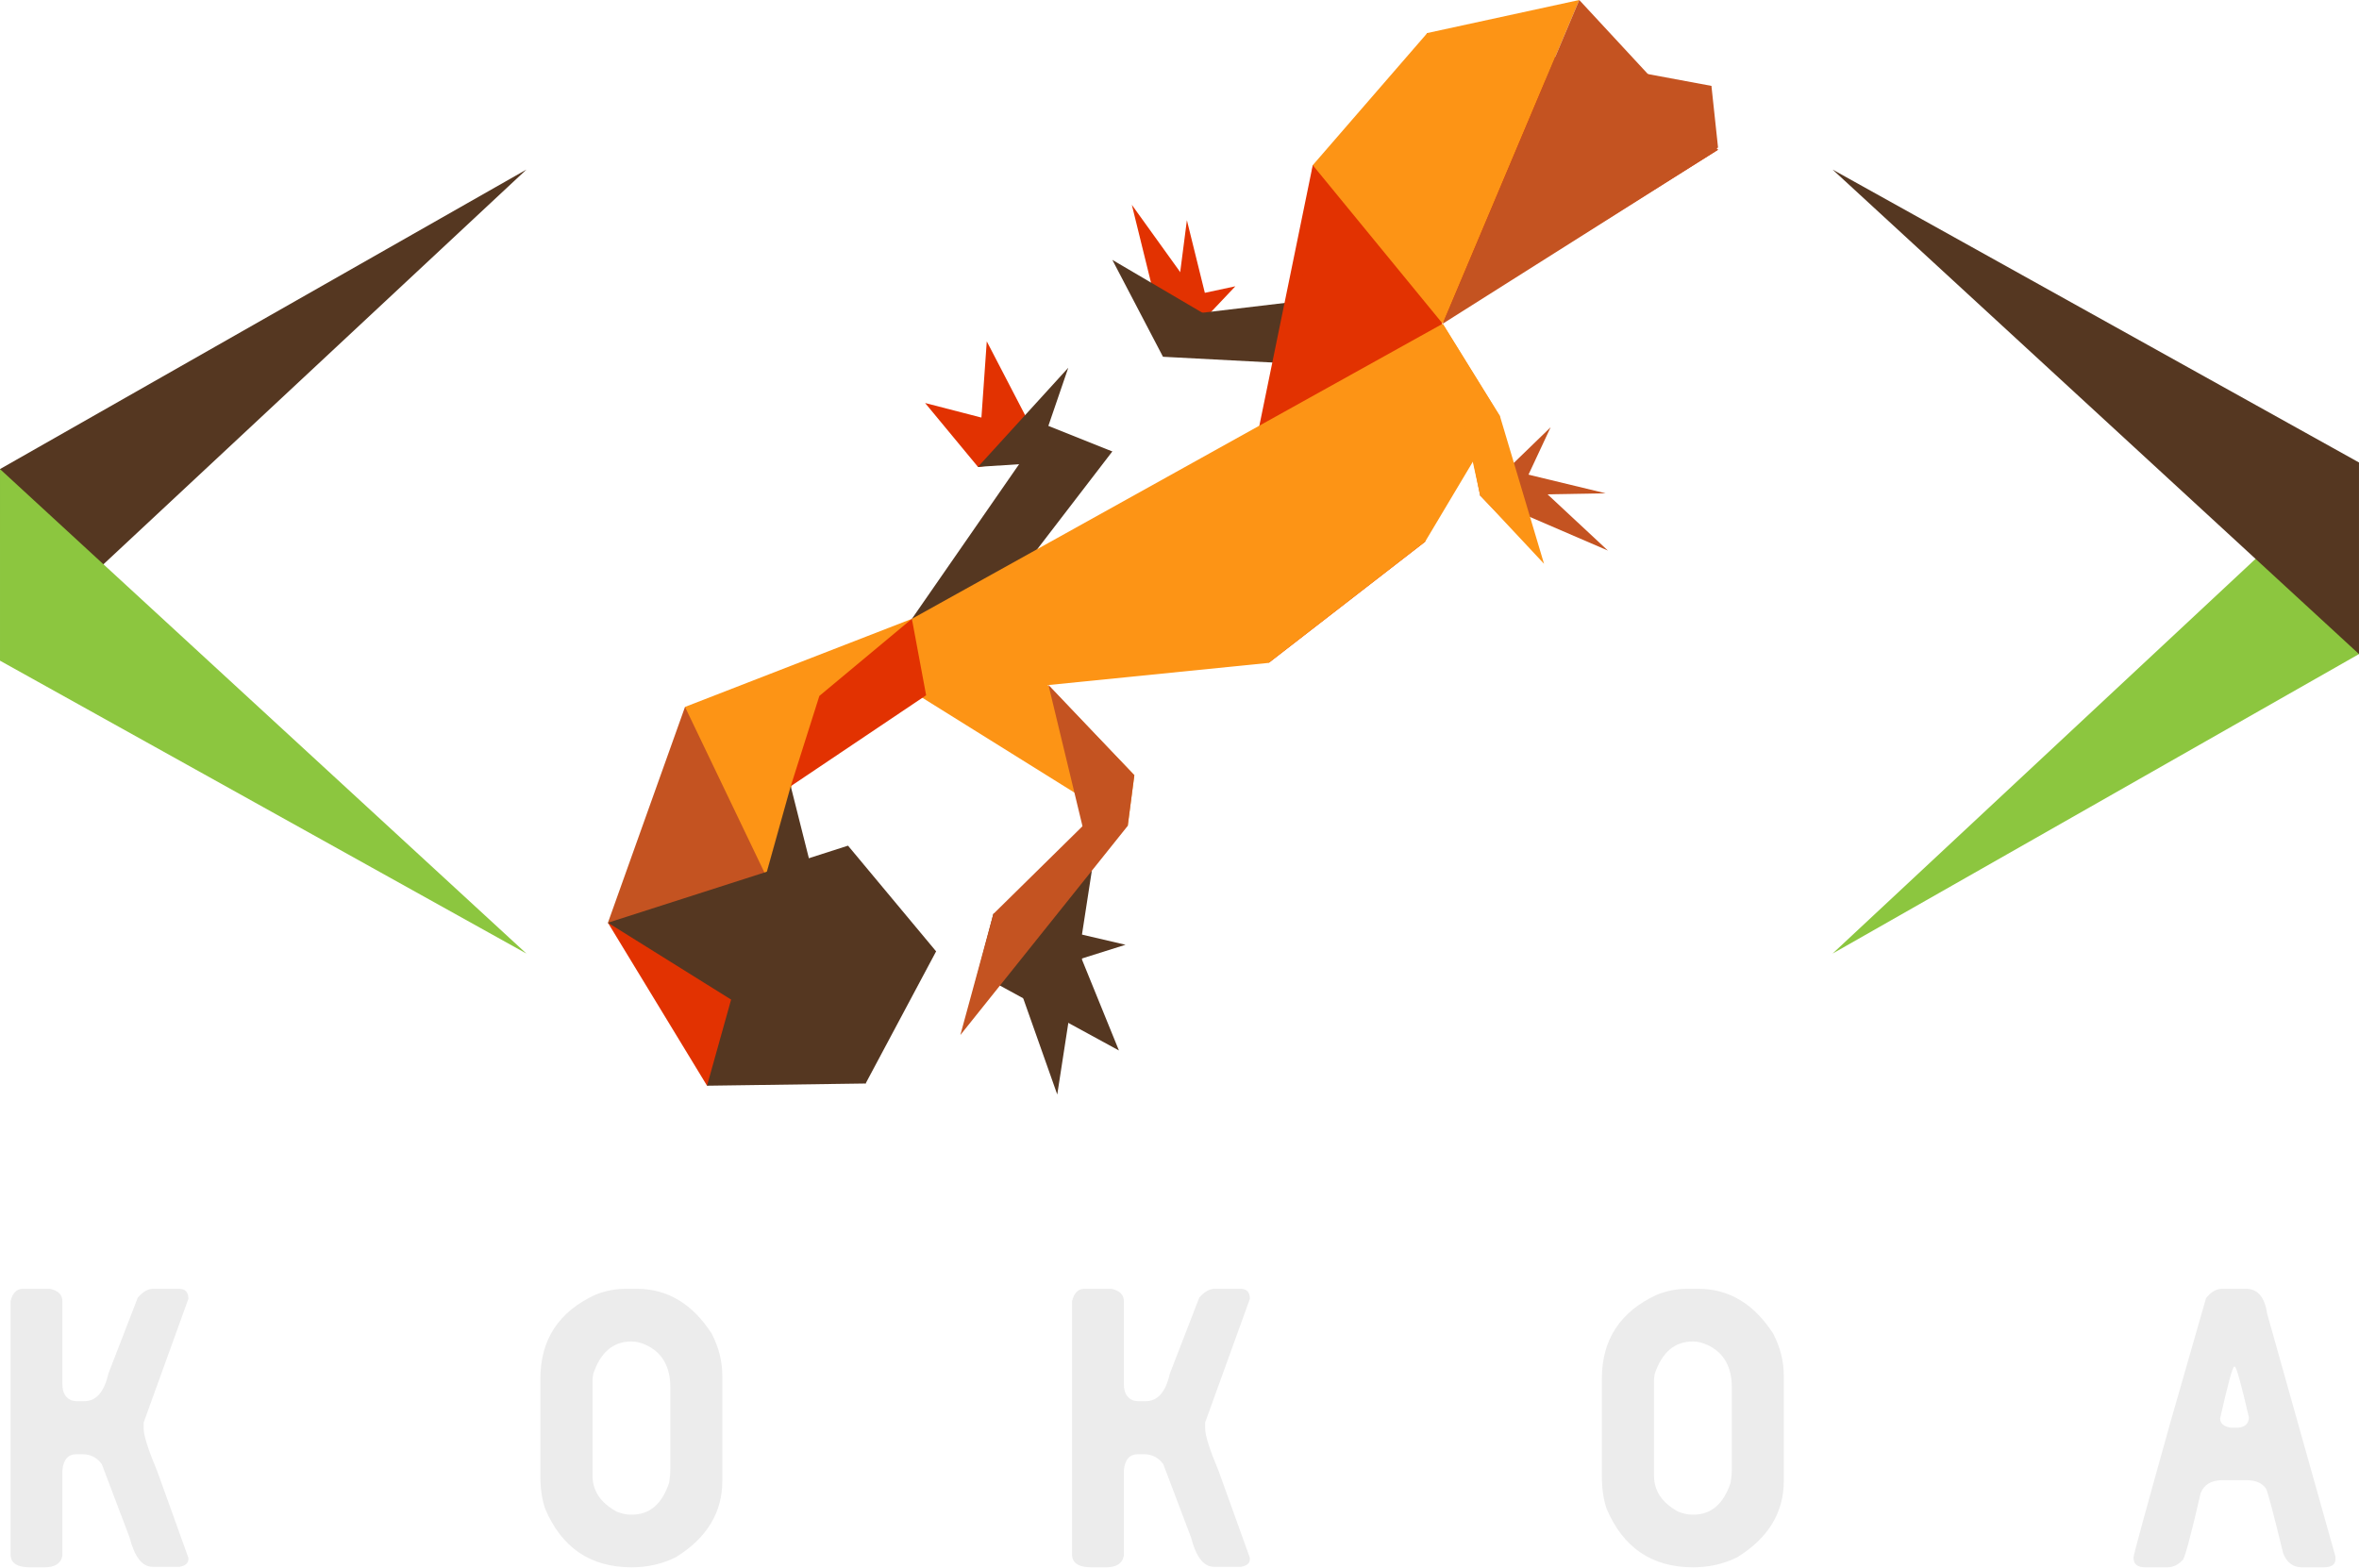
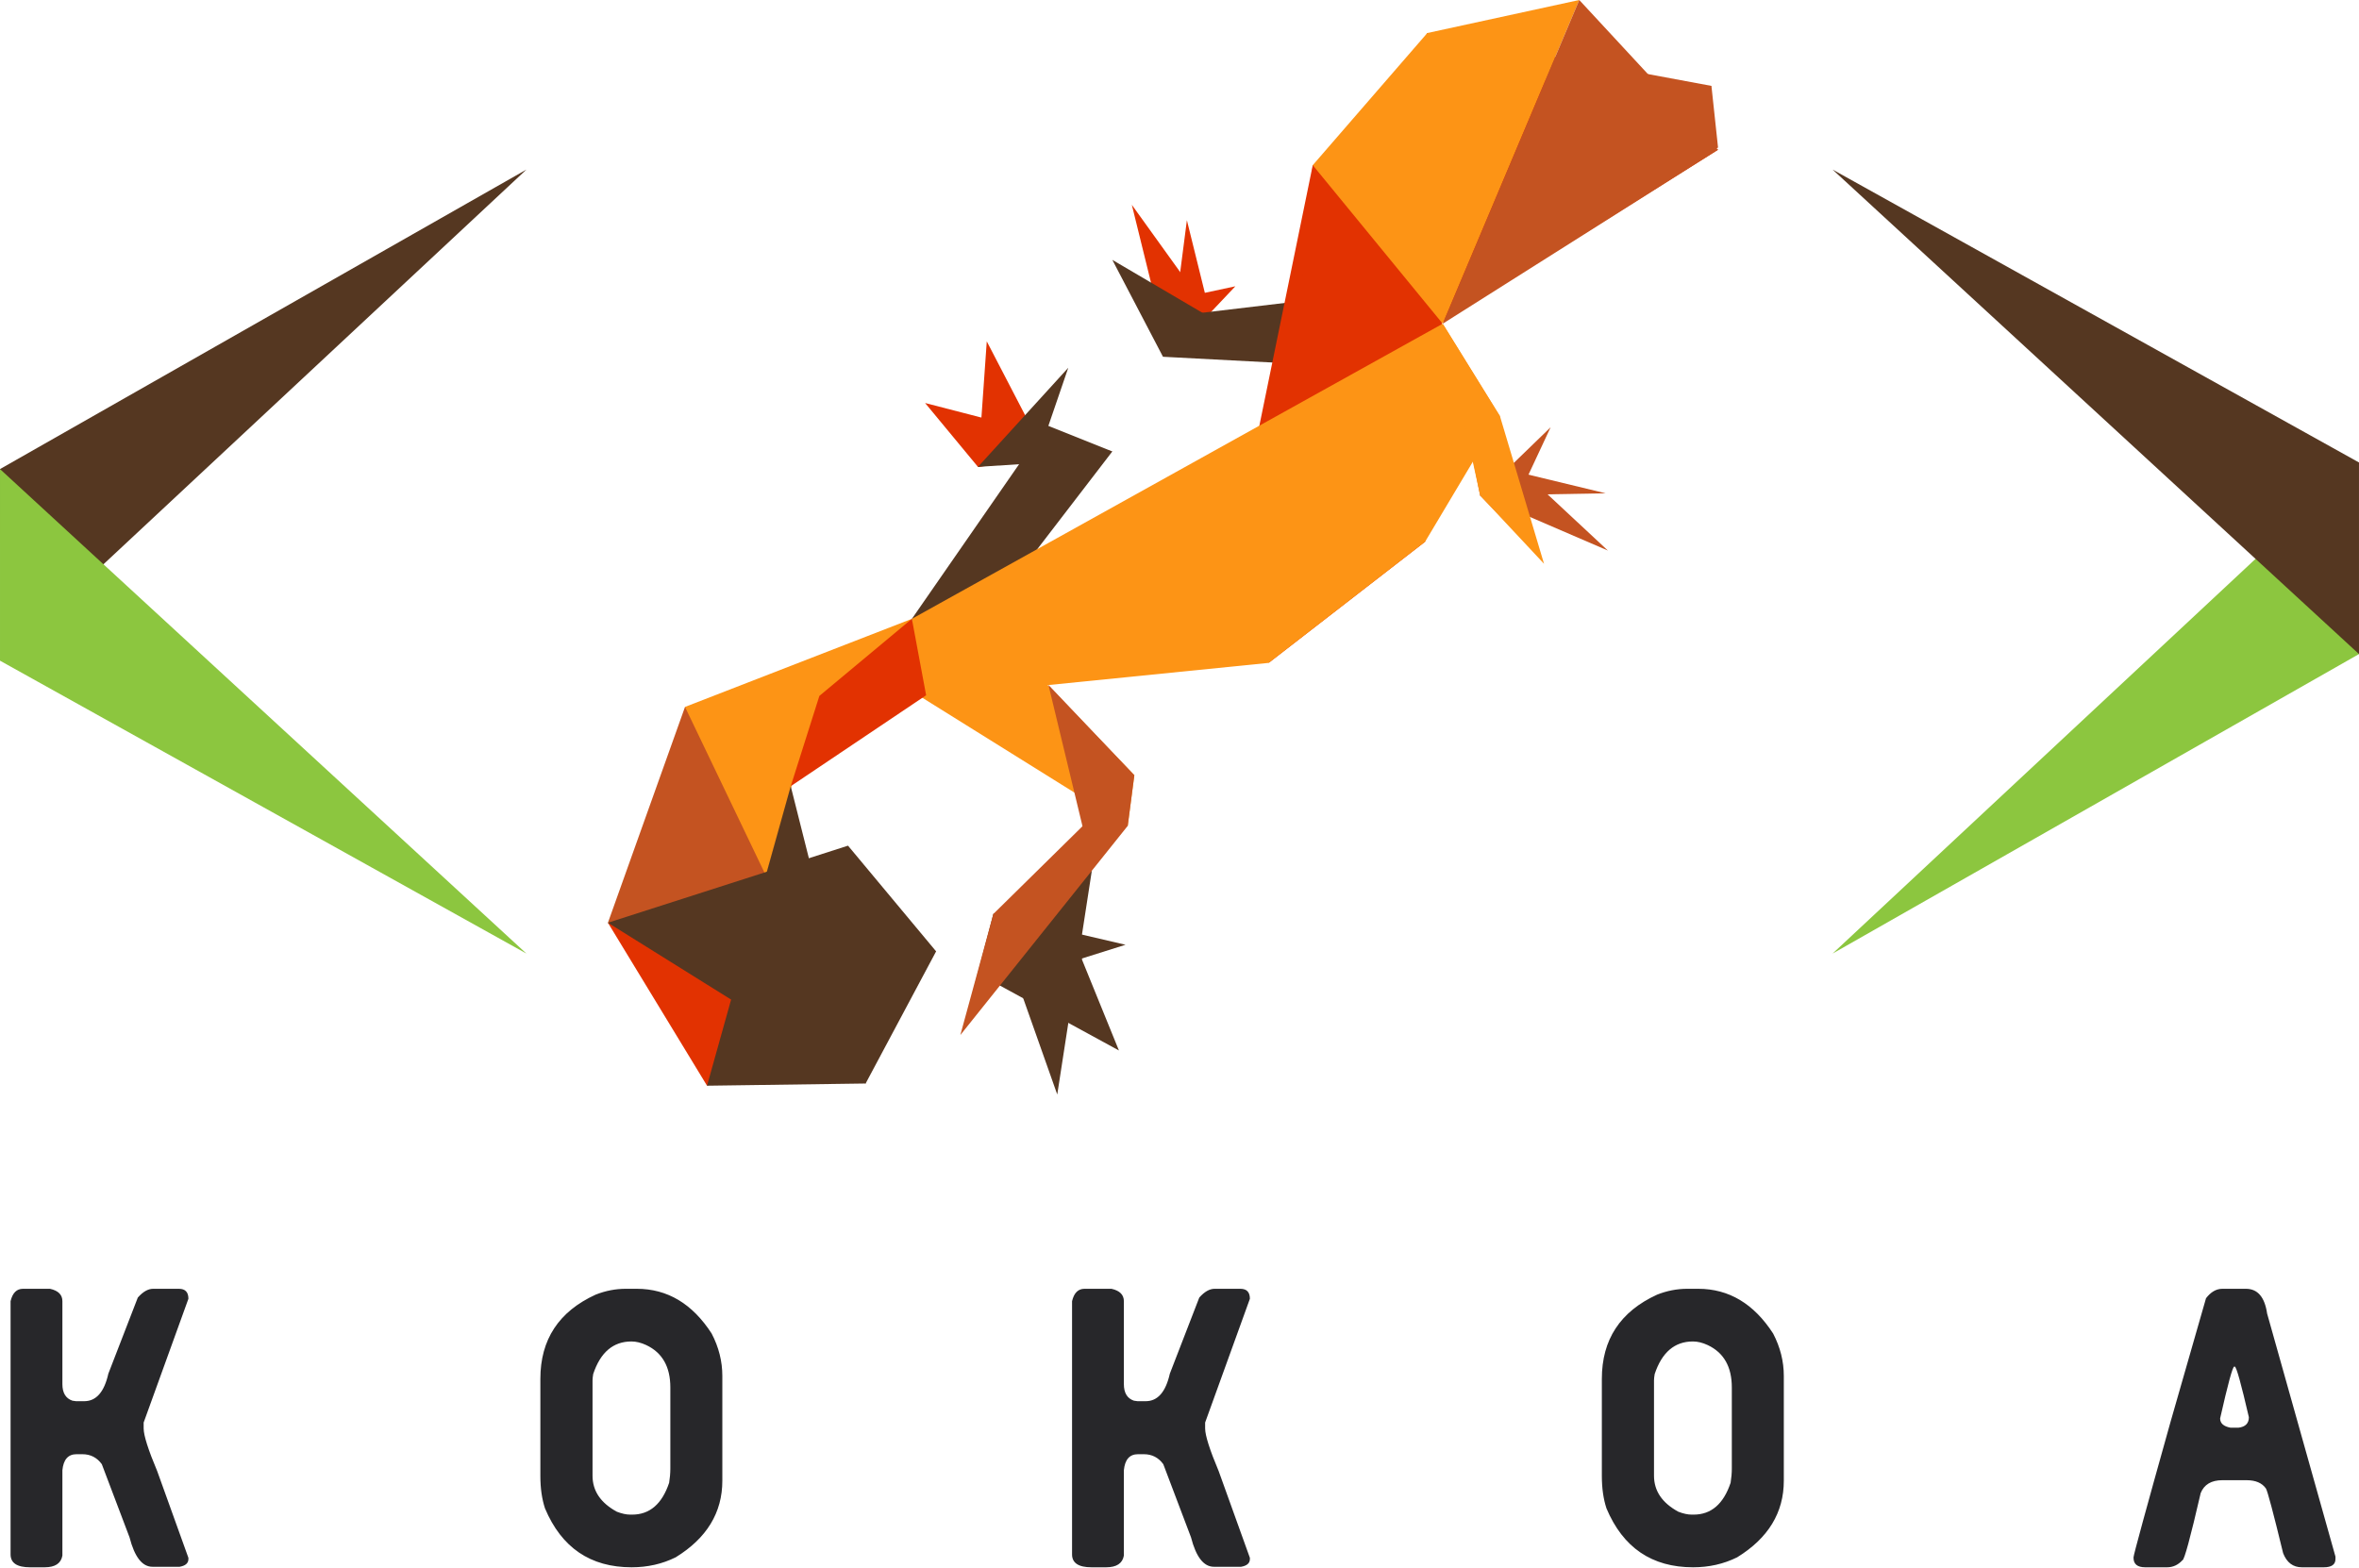
<svg xmlns="http://www.w3.org/2000/svg" width="889.229" height="590.894">
  <style>
    .B {
      fill: #553721;
    }
    .C {
      fill: #e23201;
    }
    .D {
      fill: #c45321;
    }
    .E {
      fill: #fd9415;
    }
  </style>
  <defs>
    <clipPath id="A">
      <path d="M0 1080h1080V0H0Z" />
    </clipPath>
  </defs>
  <g class="C">
    <path d="m447.4 83.028-6.641 51.477 15.333-16.323z" />
    <path d="m440.759 134.505-14.115-57.289 29.448 40.967z" />
    <path d="m465.668 107.936-24.732 26.145 13.108-23.655z" />
  </g>
  <g class="D">
    <path d="m557.948 186.813 11.624-13.284 36.532 34.041z" />
    <path d="m557.948 186.813 26.569-25.739-16.748 35.861z" />
    <path d="m555.368 173.934 49.905 12.048-47.325.831z" />
  </g>
  <g class="B">
    <path d="m419.292 97.973 19.096 36.532 47.325 2.492z" />
    <path d="m488.204 113.748-56.955 6.765 57.237 17.277z" />
  </g>
  <g class="C">
    <path d="m348.717 151.94 19.927 24.079 50.648-5.812z" />
    <path d="m371.965 128.693-3.32 47.325 25.737-4.151z" />
  </g>
  <path d="m402.685 138.656-34.04 37.363 21.728-1.408z" class="B" />
  <path d="m474.09 163.565 20.756-101.294 150.281-29.889z" class="C" />
  <path d="m647.618 55.628-2.491-23.248-107.106-19.927L635.163 63.1z" class="D" />
  <g class="C">
    <path d="M474.09 165.225 647.618 56.459 538.021 12.453z" />
    <path d="m494.846 62.27 48.721 59.656-6.376 82.321-58.951 45.665z" />
  </g>
  <path d="m419.292 170.207-71.405 92.992-4.151-29.891 50.647-73.065z" class="B" />
  <path d="m347.887 263.199 77.216 48.156 2.491-19.096-62.271-64.761z" class="E" />
  <path d="m395.213 258.217 16.605 68.913 15.775-34.872z" class="D" />
  <g class="B">
    <path d="m376.116 371.136 45.665 24.908-13.884-34.148-3.551-31.444z" />
    <path d="m374.456 344.566 49.816 11.624-57.641 18.141z" />
    <path d="m411.572 328.26-13.037 84.388-24.079-68.082z" />
  </g>
  <path d="m343.736 233.309 200.097-111.257 21.588 34.871-28.229 47.327-58.951 45.665-132.014 13.284zM494.846 62.27l43.175-49.817L595.31-.001l-51.477 122.05z" class="E" />
  <path d="m595.31 0-51.476 122.05 103.784-65.592z" class="D" />
  <path d="m565.42 156.923 16.605 55.629-24.077-25.74-14.115-64.761zm-221.684 76.386-85.52 33.211 8.304 142.809 31.965-113.333z" class="E" />
  <path d="M326.3 408.497 258.216 266.52l-29.057 81.366z" class="D" />
  <path d="m352.868 358.681-86.349 50.647-37.361-61.441z" class="C" />
  <g class="B">
    <path d="m298.07 296.41 28.229 112.088-59.78.831z" />
    <path d="m319.657 318.827 33.211 39.855-26.569 49.816-97.141-60.611z" />
  </g>
  <path d="m298.07 296.41 51.035-34.288-5.369-28.813-34.872 29.06z" class="C" />
  <path d="m362.001 390.232 63.101-78.877 2.491-19.096-53.137 52.308z" class="D" />
  <g clip-path="url(#A)" transform="matrix(1.33333 0 0 -1.33333 -275.385 1015.544)">
-     <path fill="#ececec" d="M213.033 397.237h7.643c2.336-.519 3.503-1.687 3.503-3.504v-23.459c0-2.467.942-4.024 2.823-4.673l1.023-.145h2.336c3.373 0 5.645 2.594 6.813 7.787l8.324 21.513c1.459 1.654 2.902 2.481 4.33 2.481h7.301c1.785 0 2.677-.941 2.677-2.822l-12.654-34.994v-1.656c0-1.979 1.281-6.019 3.846-12.119l8.808-24.481v-.341c0-1.168-.828-1.898-2.482-2.19h-7.689c-2.889 0-5.047 2.774-6.473 8.323l-7.838 20.685c-1.361 1.881-3.195 2.823-5.498 2.823h-1.656c-2.369 0-3.699-1.509-3.991-4.527v-24.14c-.388-2.207-2.06-3.31-5.013-3.31h-4.137c-3.666 0-5.5 1.217-5.5 3.65v71.595c.551 2.336 1.721 3.504 3.504 3.504m161.024-25.892v-26.964c0-4.283 2.287-7.674 6.861-10.172 1.428-.552 2.694-.827 3.797-.827h.535c4.965 0 8.453 3.001 10.465 9.004a25.51 25.51 0 0 1 .34 3.991v22.973c0 5.84-2.271 9.831-6.812 11.973-1.461.681-2.856 1.022-4.186 1.022-5.16 0-8.762-3.066-10.807-9.199-.129-.747-.193-1.347-.193-1.801m9.393 25.893h3.115c8.664 0 15.721-4.218 21.172-12.655 2.011-3.861 3.017-7.852 3.017-11.972V342.97c0-9.021-4.396-16.24-13.189-21.658-3.797-1.883-7.951-2.823-12.461-2.823-11.649 0-19.809 5.548-24.481 16.645-.877 2.66-1.314 5.71-1.314 9.15v27.499c0 11.097 5.209 19.031 15.623 23.8 2.791 1.103 5.629 1.655 8.518 1.655m129.679-.001h7.641c2.336-.519 3.504-1.687 3.504-3.504v-23.459c0-2.467.941-4.024 2.824-4.673l1.021-.145h2.336c3.375 0 5.647 2.594 6.815 7.787l8.322 21.513c1.461 1.654 2.904 2.481 4.332 2.481h7.301c1.783 0 2.675-.941 2.675-2.822l-12.654-34.994v-1.656c0-1.979 1.281-6.019 3.846-12.119l8.808-24.481v-.341c0-1.168-.826-1.898-2.48-2.19h-7.691c-2.889 0-5.045 2.774-6.473 8.323l-7.836 20.685c-1.363 1.881-3.197 2.823-5.5 2.823h-1.654c-2.369 0-3.699-1.509-3.992-4.527v-24.14c-.389-2.207-2.061-3.31-5.012-3.31h-4.137c-3.668 0-5.5 1.217-5.5 3.65v71.595c.551 2.336 1.719 3.504 3.504 3.504m161.021-25.892v-26.964c0-4.283 2.287-7.674 6.863-10.172 1.428-.552 2.694-.827 3.797-.827h.535c4.965 0 8.451 3.001 10.463 9.004.227 1.428.342 2.758.342 3.991v22.973c0 5.84-2.271 9.831-6.814 11.973-1.459.681-2.856 1.022-4.186 1.022-5.158 0-8.76-3.066-10.805-9.199-.131-.747-.195-1.347-.195-1.801m9.395 25.893h3.115c8.662 0 15.72-4.218 21.172-12.655 2.009-3.861 3.017-7.852 3.017-11.972V342.97c0-9.021-4.398-16.24-13.191-21.658-3.795-1.883-7.949-2.823-12.459-2.823-11.649 0-19.809 5.548-24.483 16.645-.875 2.66-1.312 5.71-1.312 9.15v27.499c0 11.097 5.207 19.031 15.623 23.8 2.789 1.103 5.629 1.655 8.518 1.655m150.656-36.649c0-1.396.988-2.271 2.969-2.629h2.189c1.979.227 2.969 1.217 2.969 2.97-2.207 9.539-3.537 14.308-3.99 14.308h-.147c-.455 0-1.785-4.883-3.99-14.649m.633 36.648h6.668c3.308 0 5.304-2.335 5.986-7.007l19.322-68.724v-.682c0-1.557-1.103-2.336-3.31-2.336h-6.182c-2.498 0-4.265 1.33-5.305 3.992-2.791 11.486-4.412 17.586-4.867 18.299-1.103 1.558-2.92 2.337-5.451 2.337h-6.861c-3.115 0-5.16-1.216-6.133-3.65-2.92-12.655-4.641-18.982-5.16-18.982-1.233-1.331-2.676-1.996-4.332-1.996h-6.18c-2.207 0-3.31.892-3.31 2.677v.147c0 .648 3.488 13.416 10.464 38.303l10.026 34.946c1.363 1.784 2.904 2.676 4.625 2.676" />
+     <path fill="#27272a" d="M213.033 397.237h7.643c2.336-.519 3.503-1.687 3.503-3.504v-23.459c0-2.467.942-4.024 2.823-4.673l1.023-.145h2.336c3.373 0 5.645 2.594 6.813 7.787l8.324 21.513c1.459 1.654 2.902 2.481 4.33 2.481h7.301c1.785 0 2.677-.941 2.677-2.822l-12.654-34.994v-1.656c0-1.979 1.281-6.019 3.846-12.119l8.808-24.481v-.341c0-1.168-.828-1.898-2.482-2.19h-7.689c-2.889 0-5.047 2.774-6.473 8.323l-7.838 20.685c-1.361 1.881-3.195 2.823-5.498 2.823h-1.656c-2.369 0-3.699-1.509-3.991-4.527v-24.14c-.388-2.207-2.06-3.31-5.013-3.31h-4.137c-3.666 0-5.5 1.217-5.5 3.65v71.595c.551 2.336 1.721 3.504 3.504 3.504m161.024-25.892v-26.964c0-4.283 2.287-7.674 6.861-10.172 1.428-.552 2.694-.827 3.797-.827h.535c4.965 0 8.453 3.001 10.465 9.004a25.51 25.51 0 0 1 .34 3.991v22.973c0 5.84-2.271 9.831-6.812 11.973-1.461.681-2.856 1.022-4.186 1.022-5.16 0-8.762-3.066-10.807-9.199-.129-.747-.193-1.347-.193-1.801m9.393 25.893h3.115c8.664 0 15.721-4.218 21.172-12.655 2.011-3.861 3.017-7.852 3.017-11.972V342.97c0-9.021-4.396-16.24-13.189-21.658-3.797-1.883-7.951-2.823-12.461-2.823-11.649 0-19.809 5.548-24.481 16.645-.877 2.66-1.314 5.71-1.314 9.15v27.499c0 11.097 5.209 19.031 15.623 23.8 2.791 1.103 5.629 1.655 8.518 1.655m129.679-.001h7.641c2.336-.519 3.504-1.687 3.504-3.504v-23.459c0-2.467.941-4.024 2.824-4.673l1.021-.145h2.336c3.375 0 5.647 2.594 6.815 7.787l8.322 21.513c1.461 1.654 2.904 2.481 4.332 2.481h7.301c1.783 0 2.675-.941 2.675-2.822l-12.654-34.994v-1.656c0-1.979 1.281-6.019 3.846-12.119l8.808-24.481v-.341c0-1.168-.826-1.898-2.48-2.19h-7.691c-2.889 0-5.045 2.774-6.473 8.323l-7.836 20.685c-1.363 1.881-3.197 2.823-5.5 2.823h-1.654c-2.369 0-3.699-1.509-3.992-4.527v-24.14c-.389-2.207-2.061-3.31-5.012-3.31h-4.137c-3.668 0-5.5 1.217-5.5 3.65v71.595c.551 2.336 1.719 3.504 3.504 3.504m161.021-25.892v-26.964c0-4.283 2.287-7.674 6.863-10.172 1.428-.552 2.694-.827 3.797-.827h.535c4.965 0 8.451 3.001 10.463 9.004.227 1.428.342 2.758.342 3.991v22.973c0 5.84-2.271 9.831-6.814 11.973-1.459.681-2.856 1.022-4.186 1.022-5.158 0-8.76-3.066-10.805-9.199-.131-.747-.195-1.347-.195-1.801m9.395 25.893h3.115c8.662 0 15.72-4.218 21.172-12.655 2.009-3.861 3.017-7.852 3.017-11.972V342.97c0-9.021-4.398-16.24-13.191-21.658-3.795-1.883-7.949-2.823-12.459-2.823-11.649 0-19.809 5.548-24.483 16.645-.875 2.66-1.312 5.71-1.312 9.15v27.499c0 11.097 5.207 19.031 15.623 23.8 2.789 1.103 5.629 1.655 8.518 1.655m150.656-36.649c0-1.396.988-2.271 2.969-2.629h2.189c1.979.227 2.969 1.217 2.969 2.97-2.207 9.539-3.537 14.308-3.99 14.308h-.147c-.455 0-1.785-4.883-3.99-14.649m.633 36.648h6.668c3.308 0 5.304-2.335 5.986-7.007l19.322-68.724v-.682c0-1.557-1.103-2.336-3.31-2.336h-6.182c-2.498 0-4.265 1.33-5.305 3.992-2.791 11.486-4.412 17.586-4.867 18.299-1.103 1.558-2.92 2.337-5.451 2.337h-6.861c-3.115 0-5.16-1.216-6.133-3.65-2.92-12.655-4.641-18.982-5.16-18.982-1.233-1.331-2.676-1.996-4.332-1.996h-6.18c-2.207 0-3.31.892-3.31 2.677v.147c0 .648 3.488 13.416 10.464 38.303l10.026 34.946c1.363 1.784 2.904 2.676 4.625 2.676" />
    <path d="m206.54 629.021 148.827 84.689-148.536-138.626z" class="B" />
    <path fill="#8cc63f" d="m206.54 574.845 148.827-82.82L206.54 629.021zm666.92 1.868-148.827-84.688 148.536 138.626z" />
    <path d="m873.46 630.89-148.827 82.821L873.46 576.714z" class="B" />
  </g>
</svg>
